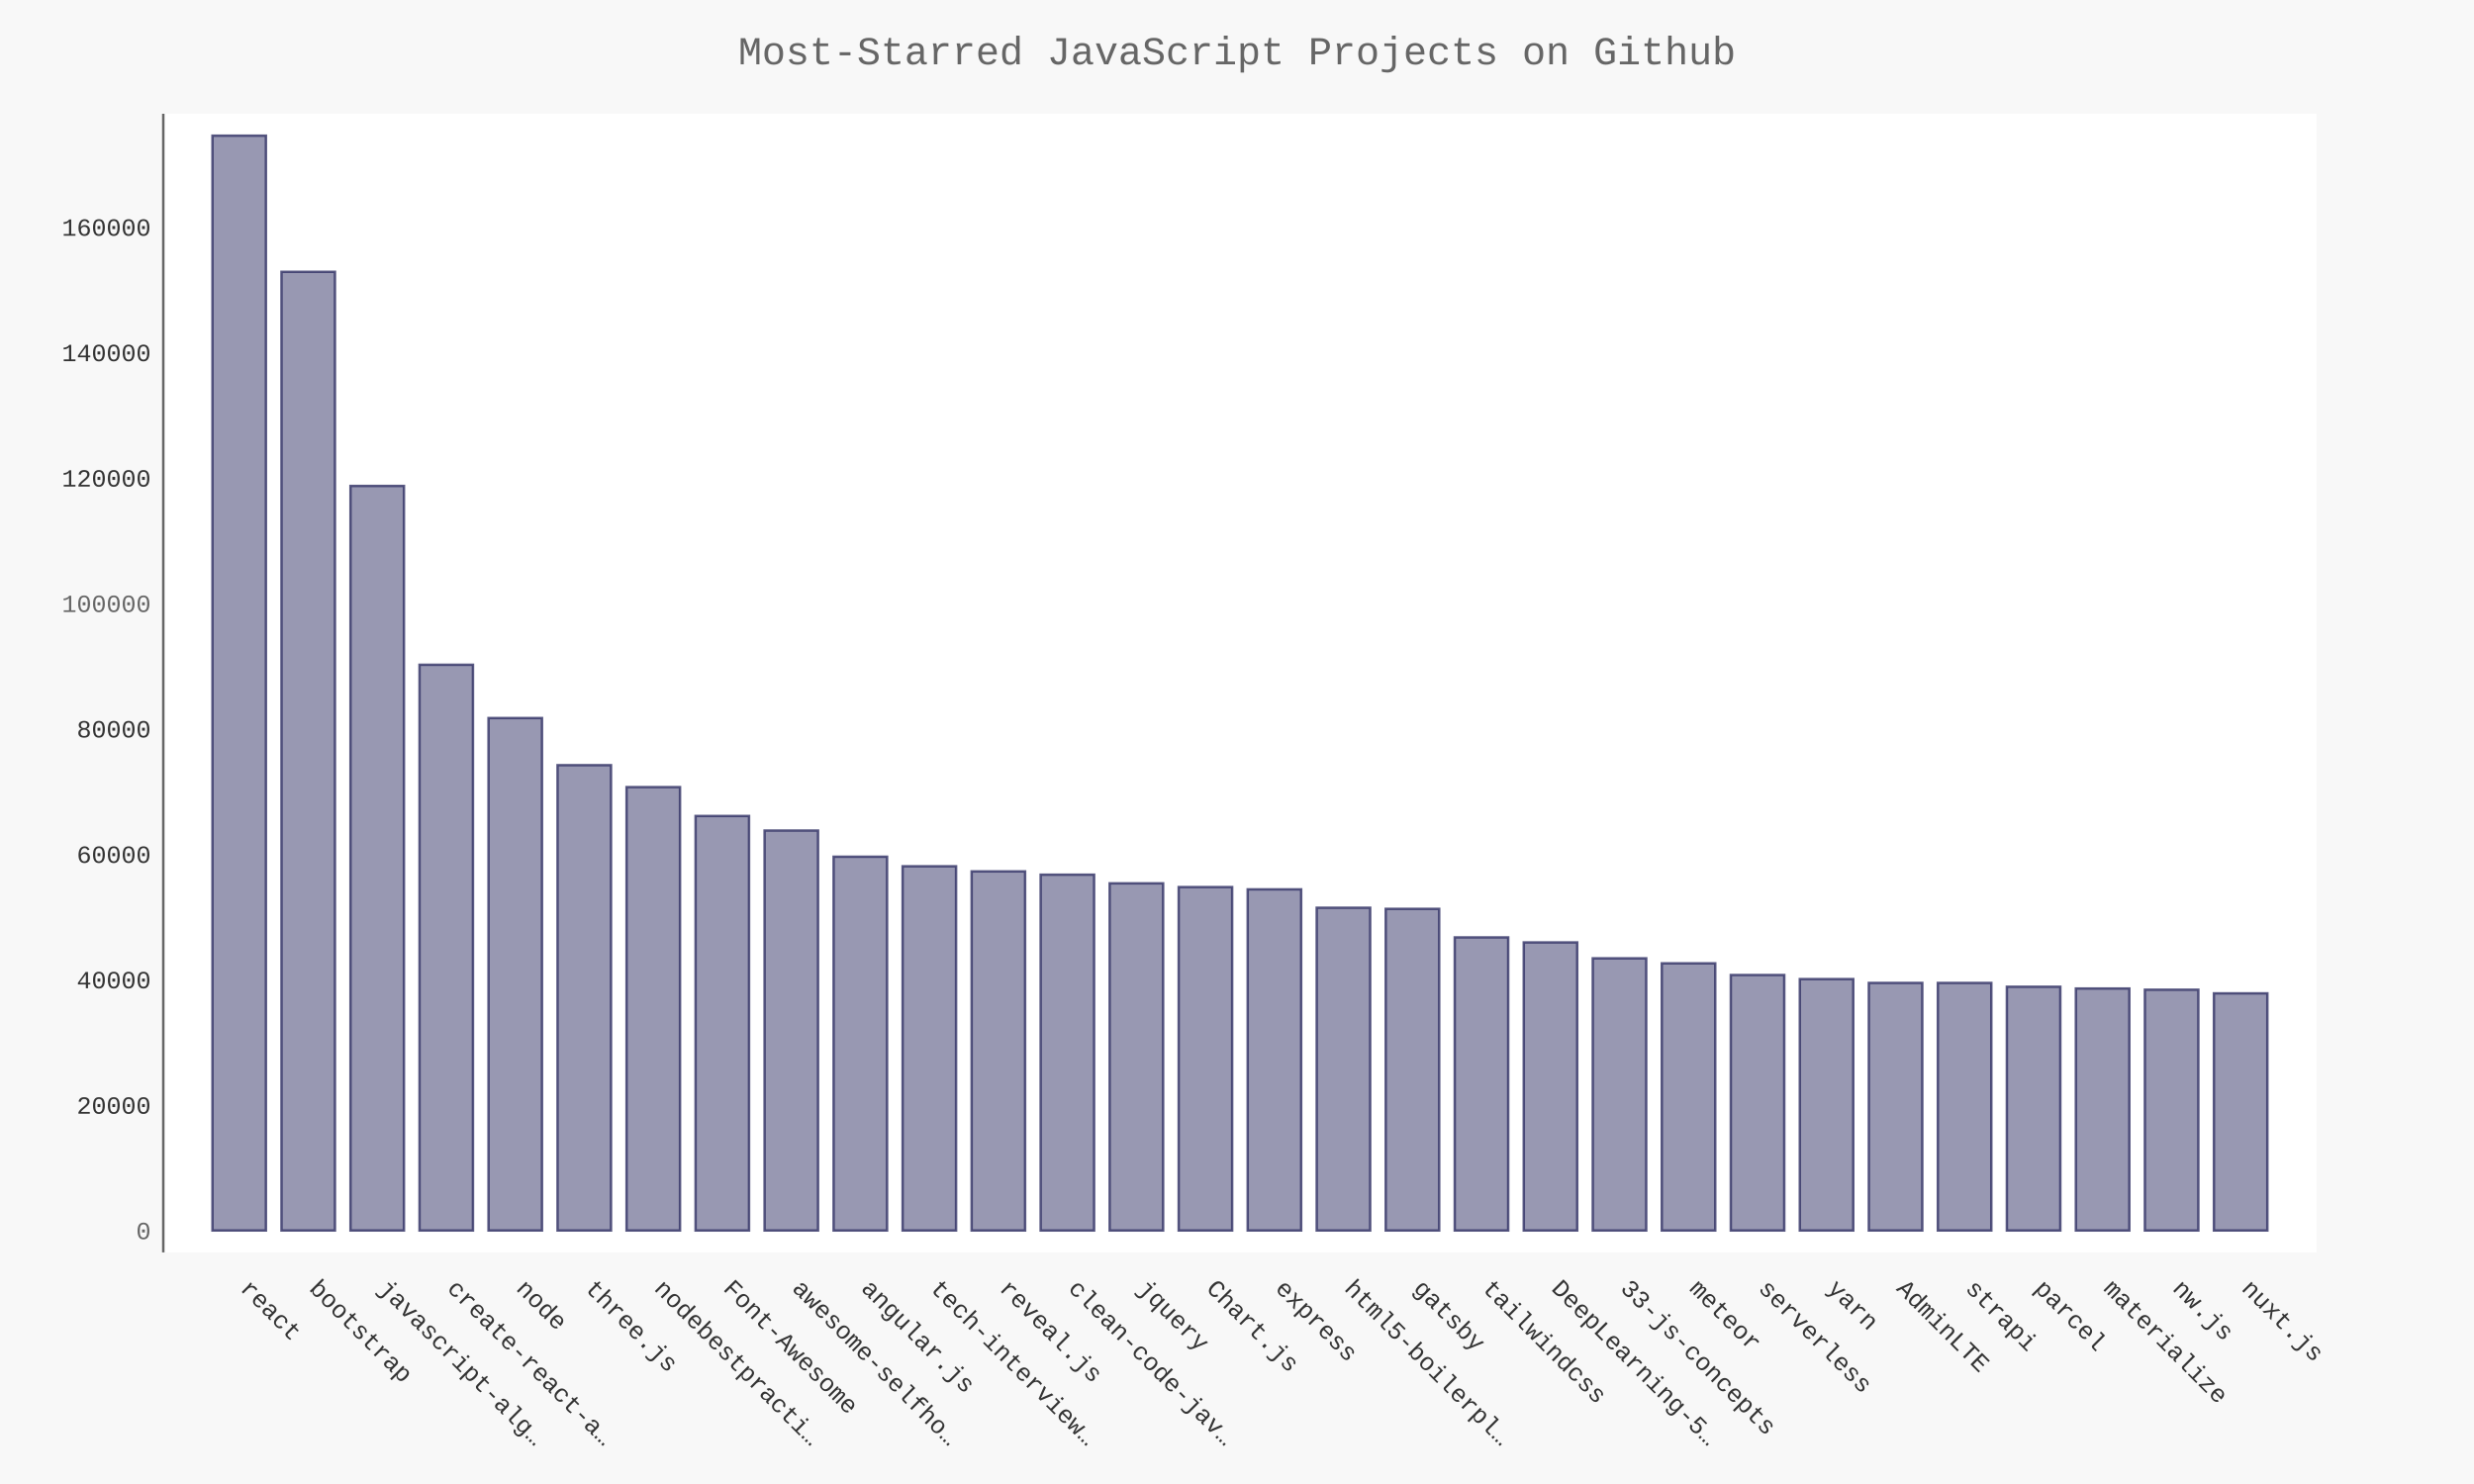
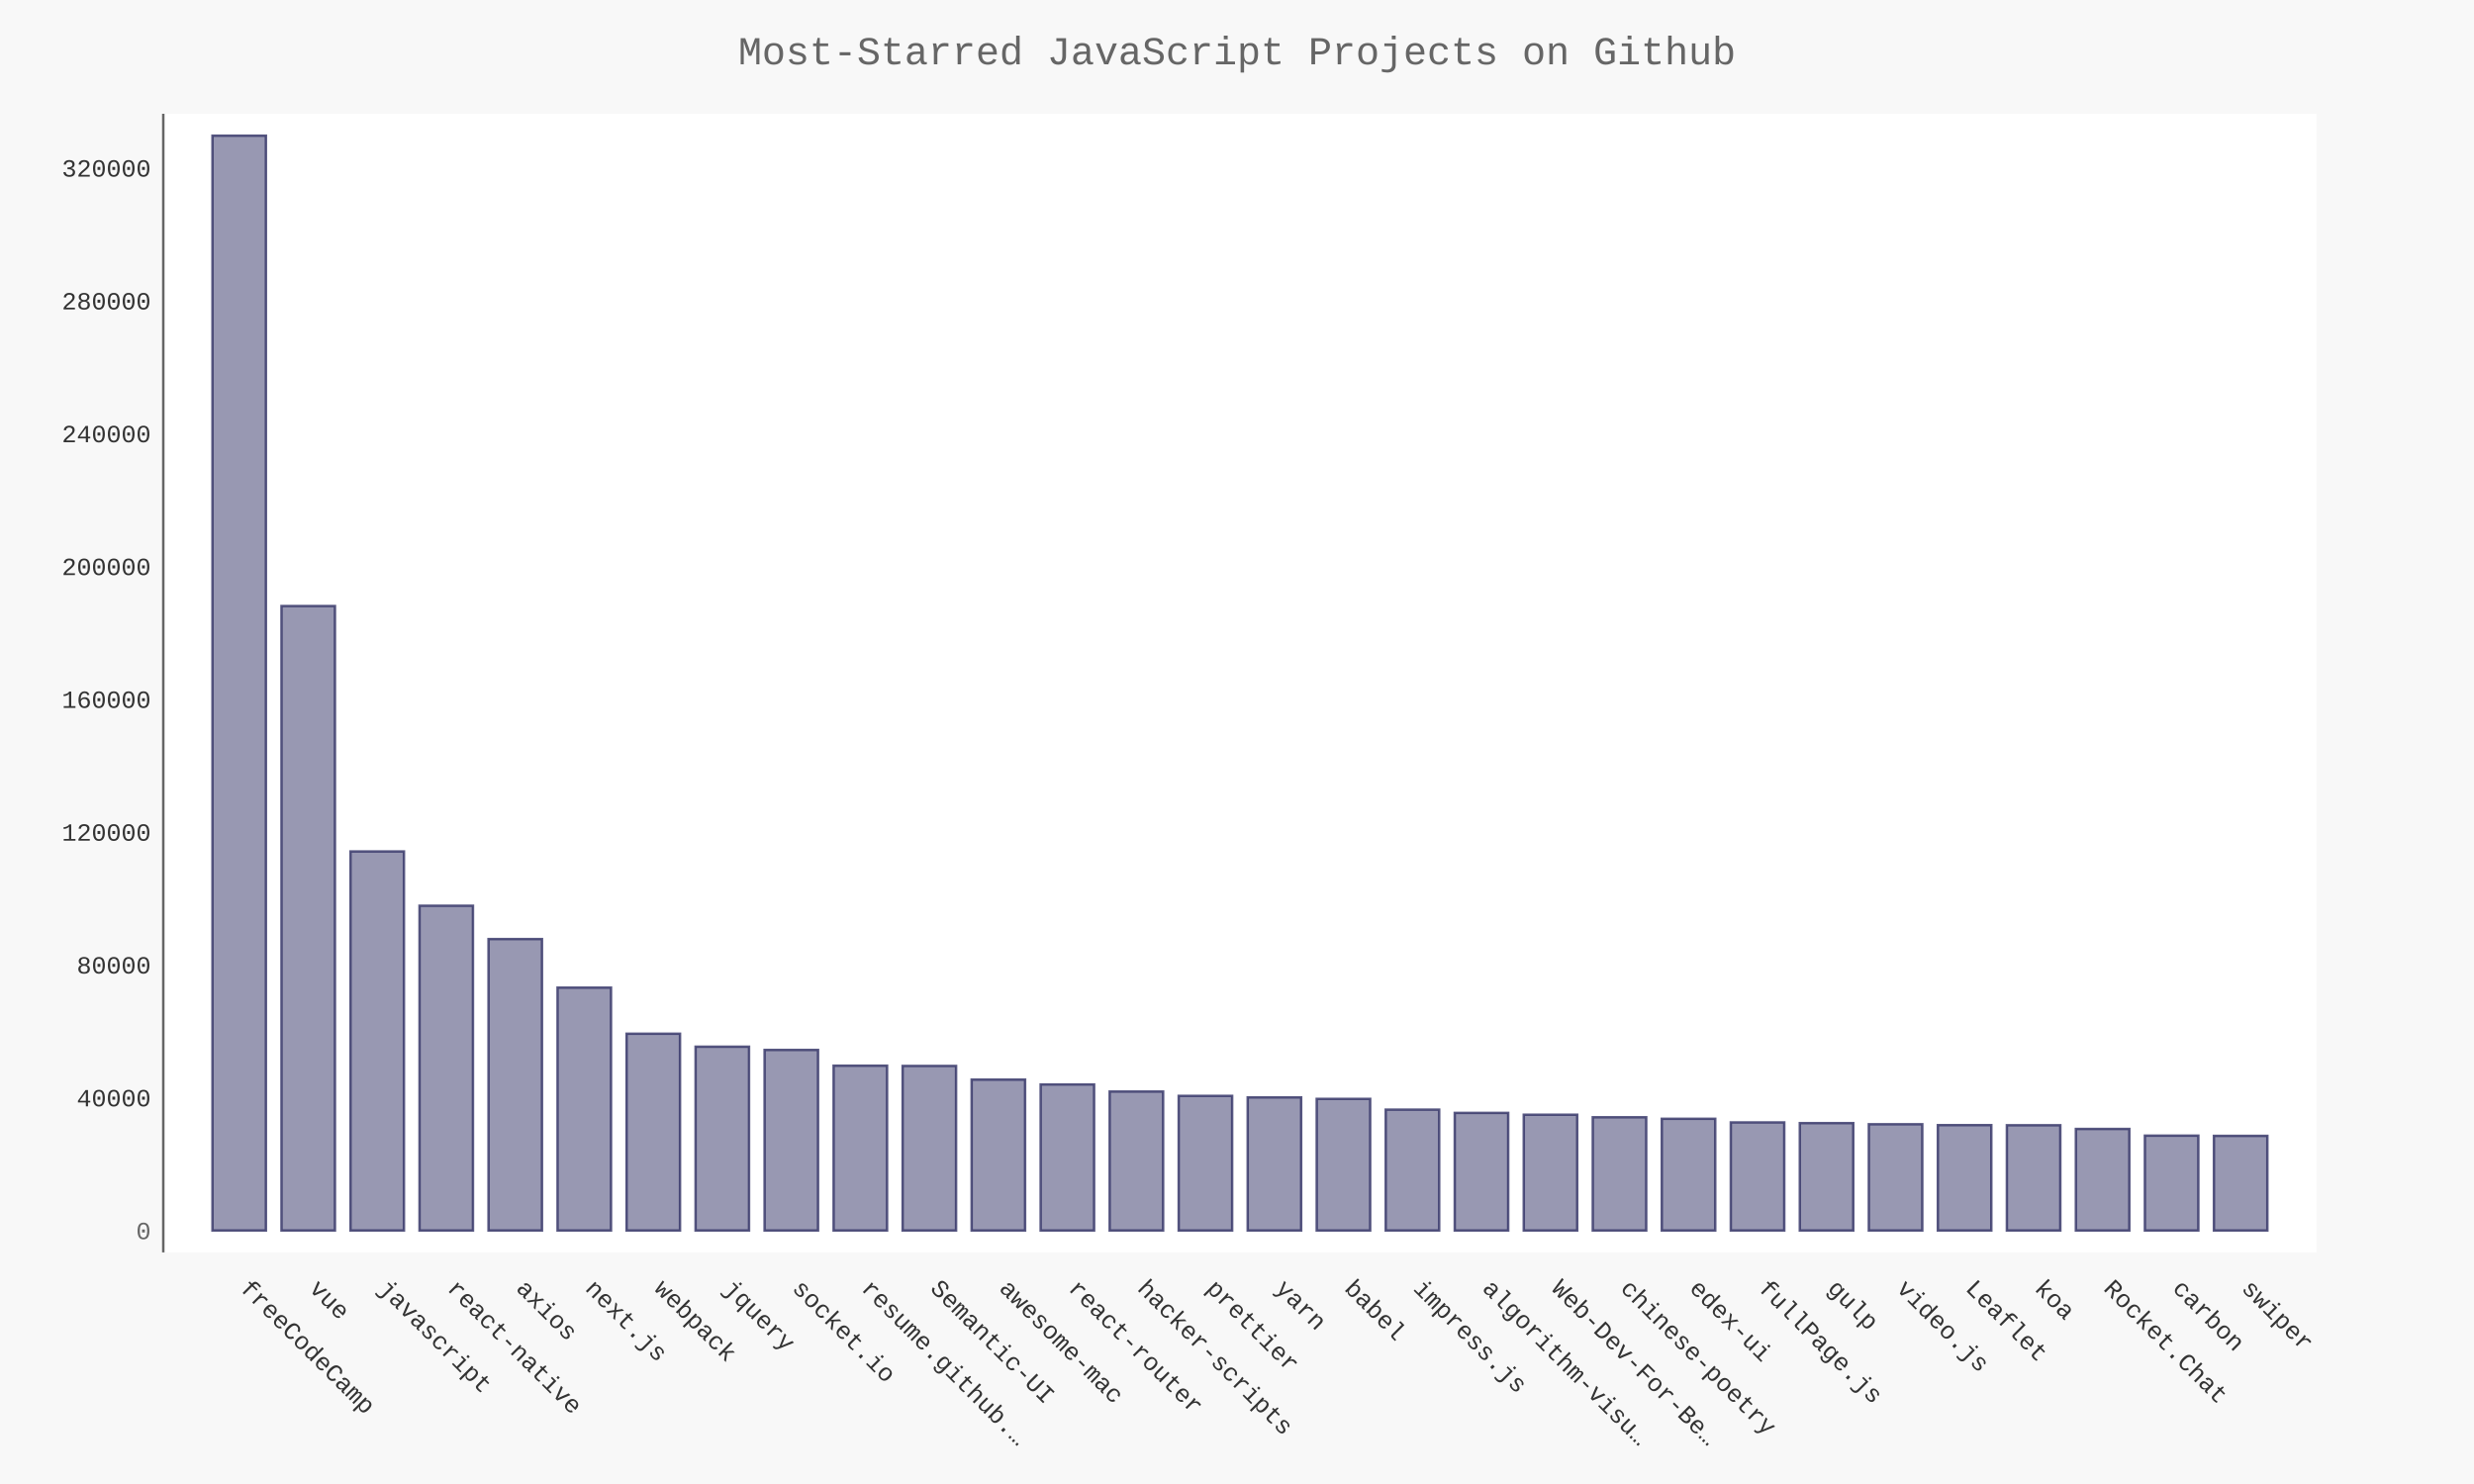
- <svg xmlns="http://www.w3.org/2000/svg" id="chart-b8fe3ec3-321f-4ee0-ae15-1e5a40cb5319" class="pygal-chart" viewBox="0 0 1000 600">
+ <svg xmlns="http://www.w3.org/2000/svg" id="chart-9ccc96cb-6df0-4916-88bc-fef69968cdf6" class="pygal-chart" viewBox="0 0 1000 600">
  <defs>
-     <style type="text/css">#chart-b8fe3ec3-321f-4ee0-ae15-1e5a40cb5319{-webkit-user-select:none;-webkit-font-smoothing:antialiased;font-family:Consolas,"Liberation Mono",Menlo,Courier,monospace}#chart-b8fe3ec3-321f-4ee0-ae15-1e5a40cb5319 .title{font-family:Consolas,"Liberation Mono",Menlo,Courier,monospace;font-size:16px}#chart-b8fe3ec3-321f-4ee0-ae15-1e5a40cb5319 .legends .legend text{font-family:Consolas,"Liberation Mono",Menlo,Courier,monospace;font-size:14px}#chart-b8fe3ec3-321f-4ee0-ae15-1e5a40cb5319 .axis text{font-family:Consolas,"Liberation Mono",Menlo,Courier,monospace;font-size:10px}#chart-b8fe3ec3-321f-4ee0-ae15-1e5a40cb5319 .axis text.major{font-family:Consolas,"Liberation Mono",Menlo,Courier,monospace;font-size:10px}#chart-b8fe3ec3-321f-4ee0-ae15-1e5a40cb5319 .text-overlay text.value{font-family:Consolas,"Liberation Mono",Menlo,Courier,monospace;font-size:16px}#chart-b8fe3ec3-321f-4ee0-ae15-1e5a40cb5319 .text-overlay text.label{font-family:Consolas,"Liberation Mono",Menlo,Courier,monospace;font-size:10px}#chart-b8fe3ec3-321f-4ee0-ae15-1e5a40cb5319 .tooltip{font-family:Consolas,"Liberation Mono",Menlo,Courier,monospace;font-size:14px}#chart-b8fe3ec3-321f-4ee0-ae15-1e5a40cb5319 text.no_data{font-family:Consolas,"Liberation Mono",Menlo,Courier,monospace;font-size:64px}
- #chart-b8fe3ec3-321f-4ee0-ae15-1e5a40cb5319{background-color:#f8f8f8}#chart-b8fe3ec3-321f-4ee0-ae15-1e5a40cb5319 path,#chart-b8fe3ec3-321f-4ee0-ae15-1e5a40cb5319 line,#chart-b8fe3ec3-321f-4ee0-ae15-1e5a40cb5319 rect,#chart-b8fe3ec3-321f-4ee0-ae15-1e5a40cb5319 circle{-webkit-transition:250ms ease-in;-moz-transition:250ms ease-in;transition:250ms ease-in}#chart-b8fe3ec3-321f-4ee0-ae15-1e5a40cb5319 .graph &gt; .background{fill:#f8f8f8}#chart-b8fe3ec3-321f-4ee0-ae15-1e5a40cb5319 .plot &gt; .background{fill:#ffffff}#chart-b8fe3ec3-321f-4ee0-ae15-1e5a40cb5319 .graph{fill:#333}#chart-b8fe3ec3-321f-4ee0-ae15-1e5a40cb5319 text.no_data{fill:#666}#chart-b8fe3ec3-321f-4ee0-ae15-1e5a40cb5319 .title{fill:#666}#chart-b8fe3ec3-321f-4ee0-ae15-1e5a40cb5319 .legends .legend text{fill:#333}#chart-b8fe3ec3-321f-4ee0-ae15-1e5a40cb5319 .legends .legend:hover text{fill:#666}#chart-b8fe3ec3-321f-4ee0-ae15-1e5a40cb5319 .axis .line{stroke:#666}#chart-b8fe3ec3-321f-4ee0-ae15-1e5a40cb5319 .axis .guide.line{stroke:rgba(0,0,0,0.5)}#chart-b8fe3ec3-321f-4ee0-ae15-1e5a40cb5319 .axis .major.line{stroke:#333}#chart-b8fe3ec3-321f-4ee0-ae15-1e5a40cb5319 .axis text.major{fill:#666}#chart-b8fe3ec3-321f-4ee0-ae15-1e5a40cb5319 .axis.y .guides:hover .guide.line,#chart-b8fe3ec3-321f-4ee0-ae15-1e5a40cb5319 .line-graph .axis.x .guides:hover .guide.line,#chart-b8fe3ec3-321f-4ee0-ae15-1e5a40cb5319 .stackedline-graph .axis.x .guides:hover .guide.line,#chart-b8fe3ec3-321f-4ee0-ae15-1e5a40cb5319 .xy-graph .axis.x .guides:hover .guide.line{stroke:#666}#chart-b8fe3ec3-321f-4ee0-ae15-1e5a40cb5319 .axis .guides:hover text{fill:#666}#chart-b8fe3ec3-321f-4ee0-ae15-1e5a40cb5319 .reactive{fill-opacity:.5;stroke-opacity:.8}#chart-b8fe3ec3-321f-4ee0-ae15-1e5a40cb5319 .ci{stroke:#333}#chart-b8fe3ec3-321f-4ee0-ae15-1e5a40cb5319 .reactive.active,#chart-b8fe3ec3-321f-4ee0-ae15-1e5a40cb5319 .active .reactive{fill-opacity:.9;stroke-opacity:.9;stroke-width:4}#chart-b8fe3ec3-321f-4ee0-ae15-1e5a40cb5319 .ci .reactive.active{stroke-width:1.5}#chart-b8fe3ec3-321f-4ee0-ae15-1e5a40cb5319 .series text{fill:#666}#chart-b8fe3ec3-321f-4ee0-ae15-1e5a40cb5319 .tooltip rect{fill:#ffffff;stroke:#666;-webkit-transition:opacity 250ms ease-in;-moz-transition:opacity 250ms ease-in;transition:opacity 250ms ease-in}#chart-b8fe3ec3-321f-4ee0-ae15-1e5a40cb5319 .tooltip .label{fill:#333}#chart-b8fe3ec3-321f-4ee0-ae15-1e5a40cb5319 .tooltip .label{fill:#333}#chart-b8fe3ec3-321f-4ee0-ae15-1e5a40cb5319 .tooltip .legend{font-size:.8em;fill:rgba(0,0,0,0.5)}#chart-b8fe3ec3-321f-4ee0-ae15-1e5a40cb5319 .tooltip .x_label{font-size:.6em;fill:#666}#chart-b8fe3ec3-321f-4ee0-ae15-1e5a40cb5319 .tooltip .xlink{font-size:.5em;text-decoration:underline}#chart-b8fe3ec3-321f-4ee0-ae15-1e5a40cb5319 .tooltip .value{font-size:1.5em}#chart-b8fe3ec3-321f-4ee0-ae15-1e5a40cb5319 .bound{font-size:.5em}#chart-b8fe3ec3-321f-4ee0-ae15-1e5a40cb5319 .max-value{font-size:.75em;fill:rgba(0,0,0,0.5)}#chart-b8fe3ec3-321f-4ee0-ae15-1e5a40cb5319 .map-element{fill:#ffffff;stroke:rgba(0,0,0,0.5) !important}#chart-b8fe3ec3-321f-4ee0-ae15-1e5a40cb5319 .map-element .reactive{fill-opacity:inherit;stroke-opacity:inherit}#chart-b8fe3ec3-321f-4ee0-ae15-1e5a40cb5319 .color-0,#chart-b8fe3ec3-321f-4ee0-ae15-1e5a40cb5319 .color-0 a:visited{stroke:#333366;fill:#333366}#chart-b8fe3ec3-321f-4ee0-ae15-1e5a40cb5319 .text-overlay .color-0 text{fill:black}
- #chart-b8fe3ec3-321f-4ee0-ae15-1e5a40cb5319 text.no_data{text-anchor:middle}#chart-b8fe3ec3-321f-4ee0-ae15-1e5a40cb5319 .guide.line{fill:none}#chart-b8fe3ec3-321f-4ee0-ae15-1e5a40cb5319 .centered{text-anchor:middle}#chart-b8fe3ec3-321f-4ee0-ae15-1e5a40cb5319 .title{text-anchor:middle}#chart-b8fe3ec3-321f-4ee0-ae15-1e5a40cb5319 .legends .legend text{fill-opacity:1}#chart-b8fe3ec3-321f-4ee0-ae15-1e5a40cb5319 .axis.x text{text-anchor:middle}#chart-b8fe3ec3-321f-4ee0-ae15-1e5a40cb5319 .axis.x:not(.web) text[transform]{text-anchor:start}#chart-b8fe3ec3-321f-4ee0-ae15-1e5a40cb5319 .axis.x:not(.web) text[transform].backwards{text-anchor:end}#chart-b8fe3ec3-321f-4ee0-ae15-1e5a40cb5319 .axis.y text{text-anchor:end}#chart-b8fe3ec3-321f-4ee0-ae15-1e5a40cb5319 .axis.y text[transform].backwards{text-anchor:start}#chart-b8fe3ec3-321f-4ee0-ae15-1e5a40cb5319 .axis.y2 text{text-anchor:start}#chart-b8fe3ec3-321f-4ee0-ae15-1e5a40cb5319 .axis.y2 text[transform].backwards{text-anchor:end}#chart-b8fe3ec3-321f-4ee0-ae15-1e5a40cb5319 .axis .guide.line{stroke-dasharray:4,4}#chart-b8fe3ec3-321f-4ee0-ae15-1e5a40cb5319 .axis .major.guide.line{stroke-dasharray:6,6}#chart-b8fe3ec3-321f-4ee0-ae15-1e5a40cb5319 .horizontal .axis.y .guide.line,#chart-b8fe3ec3-321f-4ee0-ae15-1e5a40cb5319 .horizontal .axis.y2 .guide.line,#chart-b8fe3ec3-321f-4ee0-ae15-1e5a40cb5319 .vertical .axis.x .guide.line{opacity:0}#chart-b8fe3ec3-321f-4ee0-ae15-1e5a40cb5319 .horizontal .axis.always_show .guide.line,#chart-b8fe3ec3-321f-4ee0-ae15-1e5a40cb5319 .vertical .axis.always_show .guide.line{opacity:1 !important}#chart-b8fe3ec3-321f-4ee0-ae15-1e5a40cb5319 .axis.y .guides:hover .guide.line,#chart-b8fe3ec3-321f-4ee0-ae15-1e5a40cb5319 .axis.y2 .guides:hover .guide.line,#chart-b8fe3ec3-321f-4ee0-ae15-1e5a40cb5319 .axis.x .guides:hover .guide.line{opacity:1}#chart-b8fe3ec3-321f-4ee0-ae15-1e5a40cb5319 .axis .guides:hover text{opacity:1}#chart-b8fe3ec3-321f-4ee0-ae15-1e5a40cb5319 .nofill{fill:none}#chart-b8fe3ec3-321f-4ee0-ae15-1e5a40cb5319 .subtle-fill{fill-opacity:.2}#chart-b8fe3ec3-321f-4ee0-ae15-1e5a40cb5319 .dot{stroke-width:1px;fill-opacity:1}#chart-b8fe3ec3-321f-4ee0-ae15-1e5a40cb5319 .dot.active{stroke-width:5px}#chart-b8fe3ec3-321f-4ee0-ae15-1e5a40cb5319 .dot.negative{fill:transparent}#chart-b8fe3ec3-321f-4ee0-ae15-1e5a40cb5319 text,#chart-b8fe3ec3-321f-4ee0-ae15-1e5a40cb5319 tspan{stroke:none !important}#chart-b8fe3ec3-321f-4ee0-ae15-1e5a40cb5319 .series text.active{opacity:1}#chart-b8fe3ec3-321f-4ee0-ae15-1e5a40cb5319 .tooltip rect{fill-opacity:.95;stroke-width:.5}#chart-b8fe3ec3-321f-4ee0-ae15-1e5a40cb5319 .tooltip text{fill-opacity:1}#chart-b8fe3ec3-321f-4ee0-ae15-1e5a40cb5319 .showable{visibility:hidden}#chart-b8fe3ec3-321f-4ee0-ae15-1e5a40cb5319 .showable.shown{visibility:visible}#chart-b8fe3ec3-321f-4ee0-ae15-1e5a40cb5319 .gauge-background{fill:rgba(229,229,229,1);stroke:none}#chart-b8fe3ec3-321f-4ee0-ae15-1e5a40cb5319 .bg-lines{stroke:#f8f8f8;stroke-width:2px}</style>
+     <style type="text/css">#chart-9ccc96cb-6df0-4916-88bc-fef69968cdf6{-webkit-user-select:none;-webkit-font-smoothing:antialiased;font-family:Consolas,"Liberation Mono",Menlo,Courier,monospace}#chart-9ccc96cb-6df0-4916-88bc-fef69968cdf6 .title{font-family:Consolas,"Liberation Mono",Menlo,Courier,monospace;font-size:16px}#chart-9ccc96cb-6df0-4916-88bc-fef69968cdf6 .legends .legend text{font-family:Consolas,"Liberation Mono",Menlo,Courier,monospace;font-size:14px}#chart-9ccc96cb-6df0-4916-88bc-fef69968cdf6 .axis text{font-family:Consolas,"Liberation Mono",Menlo,Courier,monospace;font-size:10px}#chart-9ccc96cb-6df0-4916-88bc-fef69968cdf6 .axis text.major{font-family:Consolas,"Liberation Mono",Menlo,Courier,monospace;font-size:10px}#chart-9ccc96cb-6df0-4916-88bc-fef69968cdf6 .text-overlay text.value{font-family:Consolas,"Liberation Mono",Menlo,Courier,monospace;font-size:16px}#chart-9ccc96cb-6df0-4916-88bc-fef69968cdf6 .text-overlay text.label{font-family:Consolas,"Liberation Mono",Menlo,Courier,monospace;font-size:10px}#chart-9ccc96cb-6df0-4916-88bc-fef69968cdf6 .tooltip{font-family:Consolas,"Liberation Mono",Menlo,Courier,monospace;font-size:14px}#chart-9ccc96cb-6df0-4916-88bc-fef69968cdf6 text.no_data{font-family:Consolas,"Liberation Mono",Menlo,Courier,monospace;font-size:64px}
+ #chart-9ccc96cb-6df0-4916-88bc-fef69968cdf6{background-color:#f8f8f8}#chart-9ccc96cb-6df0-4916-88bc-fef69968cdf6 path,#chart-9ccc96cb-6df0-4916-88bc-fef69968cdf6 line,#chart-9ccc96cb-6df0-4916-88bc-fef69968cdf6 rect,#chart-9ccc96cb-6df0-4916-88bc-fef69968cdf6 circle{-webkit-transition:250ms ease-in;-moz-transition:250ms ease-in;transition:250ms ease-in}#chart-9ccc96cb-6df0-4916-88bc-fef69968cdf6 .graph &gt; .background{fill:#f8f8f8}#chart-9ccc96cb-6df0-4916-88bc-fef69968cdf6 .plot &gt; .background{fill:#ffffff}#chart-9ccc96cb-6df0-4916-88bc-fef69968cdf6 .graph{fill:#333}#chart-9ccc96cb-6df0-4916-88bc-fef69968cdf6 text.no_data{fill:#666}#chart-9ccc96cb-6df0-4916-88bc-fef69968cdf6 .title{fill:#666}#chart-9ccc96cb-6df0-4916-88bc-fef69968cdf6 .legends .legend text{fill:#333}#chart-9ccc96cb-6df0-4916-88bc-fef69968cdf6 .legends .legend:hover text{fill:#666}#chart-9ccc96cb-6df0-4916-88bc-fef69968cdf6 .axis .line{stroke:#666}#chart-9ccc96cb-6df0-4916-88bc-fef69968cdf6 .axis .guide.line{stroke:rgba(0,0,0,0.5)}#chart-9ccc96cb-6df0-4916-88bc-fef69968cdf6 .axis .major.line{stroke:#333}#chart-9ccc96cb-6df0-4916-88bc-fef69968cdf6 .axis text.major{fill:#666}#chart-9ccc96cb-6df0-4916-88bc-fef69968cdf6 .axis.y .guides:hover .guide.line,#chart-9ccc96cb-6df0-4916-88bc-fef69968cdf6 .line-graph .axis.x .guides:hover .guide.line,#chart-9ccc96cb-6df0-4916-88bc-fef69968cdf6 .stackedline-graph .axis.x .guides:hover .guide.line,#chart-9ccc96cb-6df0-4916-88bc-fef69968cdf6 .xy-graph .axis.x .guides:hover .guide.line{stroke:#666}#chart-9ccc96cb-6df0-4916-88bc-fef69968cdf6 .axis .guides:hover text{fill:#666}#chart-9ccc96cb-6df0-4916-88bc-fef69968cdf6 .reactive{fill-opacity:.5;stroke-opacity:.8}#chart-9ccc96cb-6df0-4916-88bc-fef69968cdf6 .ci{stroke:#333}#chart-9ccc96cb-6df0-4916-88bc-fef69968cdf6 .reactive.active,#chart-9ccc96cb-6df0-4916-88bc-fef69968cdf6 .active .reactive{fill-opacity:.9;stroke-opacity:.9;stroke-width:4}#chart-9ccc96cb-6df0-4916-88bc-fef69968cdf6 .ci .reactive.active{stroke-width:1.5}#chart-9ccc96cb-6df0-4916-88bc-fef69968cdf6 .series text{fill:#666}#chart-9ccc96cb-6df0-4916-88bc-fef69968cdf6 .tooltip rect{fill:#ffffff;stroke:#666;-webkit-transition:opacity 250ms ease-in;-moz-transition:opacity 250ms ease-in;transition:opacity 250ms ease-in}#chart-9ccc96cb-6df0-4916-88bc-fef69968cdf6 .tooltip .label{fill:#333}#chart-9ccc96cb-6df0-4916-88bc-fef69968cdf6 .tooltip .label{fill:#333}#chart-9ccc96cb-6df0-4916-88bc-fef69968cdf6 .tooltip .legend{font-size:.8em;fill:rgba(0,0,0,0.5)}#chart-9ccc96cb-6df0-4916-88bc-fef69968cdf6 .tooltip .x_label{font-size:.6em;fill:#666}#chart-9ccc96cb-6df0-4916-88bc-fef69968cdf6 .tooltip .xlink{font-size:.5em;text-decoration:underline}#chart-9ccc96cb-6df0-4916-88bc-fef69968cdf6 .tooltip .value{font-size:1.5em}#chart-9ccc96cb-6df0-4916-88bc-fef69968cdf6 .bound{font-size:.5em}#chart-9ccc96cb-6df0-4916-88bc-fef69968cdf6 .max-value{font-size:.75em;fill:rgba(0,0,0,0.5)}#chart-9ccc96cb-6df0-4916-88bc-fef69968cdf6 .map-element{fill:#ffffff;stroke:rgba(0,0,0,0.5) !important}#chart-9ccc96cb-6df0-4916-88bc-fef69968cdf6 .map-element .reactive{fill-opacity:inherit;stroke-opacity:inherit}#chart-9ccc96cb-6df0-4916-88bc-fef69968cdf6 .color-0,#chart-9ccc96cb-6df0-4916-88bc-fef69968cdf6 .color-0 a:visited{stroke:#333366;fill:#333366}#chart-9ccc96cb-6df0-4916-88bc-fef69968cdf6 .text-overlay .color-0 text{fill:black}
+ #chart-9ccc96cb-6df0-4916-88bc-fef69968cdf6 text.no_data{text-anchor:middle}#chart-9ccc96cb-6df0-4916-88bc-fef69968cdf6 .guide.line{fill:none}#chart-9ccc96cb-6df0-4916-88bc-fef69968cdf6 .centered{text-anchor:middle}#chart-9ccc96cb-6df0-4916-88bc-fef69968cdf6 .title{text-anchor:middle}#chart-9ccc96cb-6df0-4916-88bc-fef69968cdf6 .legends .legend text{fill-opacity:1}#chart-9ccc96cb-6df0-4916-88bc-fef69968cdf6 .axis.x text{text-anchor:middle}#chart-9ccc96cb-6df0-4916-88bc-fef69968cdf6 .axis.x:not(.web) text[transform]{text-anchor:start}#chart-9ccc96cb-6df0-4916-88bc-fef69968cdf6 .axis.x:not(.web) text[transform].backwards{text-anchor:end}#chart-9ccc96cb-6df0-4916-88bc-fef69968cdf6 .axis.y text{text-anchor:end}#chart-9ccc96cb-6df0-4916-88bc-fef69968cdf6 .axis.y text[transform].backwards{text-anchor:start}#chart-9ccc96cb-6df0-4916-88bc-fef69968cdf6 .axis.y2 text{text-anchor:start}#chart-9ccc96cb-6df0-4916-88bc-fef69968cdf6 .axis.y2 text[transform].backwards{text-anchor:end}#chart-9ccc96cb-6df0-4916-88bc-fef69968cdf6 .axis .guide.line{stroke-dasharray:4,4}#chart-9ccc96cb-6df0-4916-88bc-fef69968cdf6 .axis .major.guide.line{stroke-dasharray:6,6}#chart-9ccc96cb-6df0-4916-88bc-fef69968cdf6 .horizontal .axis.y .guide.line,#chart-9ccc96cb-6df0-4916-88bc-fef69968cdf6 .horizontal .axis.y2 .guide.line,#chart-9ccc96cb-6df0-4916-88bc-fef69968cdf6 .vertical .axis.x .guide.line{opacity:0}#chart-9ccc96cb-6df0-4916-88bc-fef69968cdf6 .horizontal .axis.always_show .guide.line,#chart-9ccc96cb-6df0-4916-88bc-fef69968cdf6 .vertical .axis.always_show .guide.line{opacity:1 !important}#chart-9ccc96cb-6df0-4916-88bc-fef69968cdf6 .axis.y .guides:hover .guide.line,#chart-9ccc96cb-6df0-4916-88bc-fef69968cdf6 .axis.y2 .guides:hover .guide.line,#chart-9ccc96cb-6df0-4916-88bc-fef69968cdf6 .axis.x .guides:hover .guide.line{opacity:1}#chart-9ccc96cb-6df0-4916-88bc-fef69968cdf6 .axis .guides:hover text{opacity:1}#chart-9ccc96cb-6df0-4916-88bc-fef69968cdf6 .nofill{fill:none}#chart-9ccc96cb-6df0-4916-88bc-fef69968cdf6 .subtle-fill{fill-opacity:.2}#chart-9ccc96cb-6df0-4916-88bc-fef69968cdf6 .dot{stroke-width:1px;fill-opacity:1}#chart-9ccc96cb-6df0-4916-88bc-fef69968cdf6 .dot.active{stroke-width:5px}#chart-9ccc96cb-6df0-4916-88bc-fef69968cdf6 .dot.negative{fill:transparent}#chart-9ccc96cb-6df0-4916-88bc-fef69968cdf6 text,#chart-9ccc96cb-6df0-4916-88bc-fef69968cdf6 tspan{stroke:none !important}#chart-9ccc96cb-6df0-4916-88bc-fef69968cdf6 .series text.active{opacity:1}#chart-9ccc96cb-6df0-4916-88bc-fef69968cdf6 .tooltip rect{fill-opacity:.95;stroke-width:.5}#chart-9ccc96cb-6df0-4916-88bc-fef69968cdf6 .tooltip text{fill-opacity:1}#chart-9ccc96cb-6df0-4916-88bc-fef69968cdf6 .showable{visibility:hidden}#chart-9ccc96cb-6df0-4916-88bc-fef69968cdf6 .showable.shown{visibility:visible}#chart-9ccc96cb-6df0-4916-88bc-fef69968cdf6 .gauge-background{fill:rgba(229,229,229,1);stroke:none}#chart-9ccc96cb-6df0-4916-88bc-fef69968cdf6 .bg-lines{stroke:#f8f8f8;stroke-width:2px}</style>
  </defs>
  <g class="graph bar-graph vertical">
    <rect class="background" height="600" width="1000" x="0" y="0" />
    <g class="plot" transform="translate(66, 46)">
      <rect class="background" height="460.36" width="870.36" x="0" y="0" />
      <g class="axis y">
        <g class="guides">
          <text class="major" x="-5" y="455.007">0</text>
        </g>
        <g class="guides">
-           <text class="" x="-5" y="404.295">20000</text>
-         </g>
-         <g class="guides">
-           <text class="" x="-5" y="353.582">40000</text>
-         </g>
-         <g class="guides">
-           <text class="" x="-5" y="302.87">60000</text>
-         </g>
-         <g class="guides">
-           <text class="" x="-5" y="252.157">80000</text>
-         </g>
-         <g class="guides">
-           <text class="major" x="-5" y="201.445">100000</text>
-         </g>
-         <g class="guides">
-           <text class="" x="-5" y="150.732">120000</text>
-         </g>
-         <g class="guides">
-           <text class="" x="-5" y="100.02">140000</text>
-         </g>
-         <g class="guides">
-           <text class="" x="-5" y="49.307">160000</text>
+           <text class="" x="-5" y="401.307">40000</text>
+         </g>
+         <g class="guides">
+           <text class="" x="-5" y="347.607">80000</text>
+         </g>
+         <g class="guides">
+           <text class="" x="-5" y="293.906">120000</text>
+         </g>
+         <g class="guides">
+           <text class="" x="-5" y="240.206">160000</text>
+         </g>
+         <g class="guides">
+           <text class="" x="-5" y="186.506">200000</text>
+         </g>
+         <g class="guides">
+           <text class="" x="-5" y="132.806">240000</text>
+         </g>
+         <g class="guides">
+           <text class="" x="-5" y="79.105">280000</text>
+         </g>
+         <g class="guides">
+           <text class="" x="-5" y="25.405">320000</text>
        </g>
      </g>
      <g class="axis x">
        <path class="line" d="M0 0 v460.36" />
        <g class="guides">
          <path class="guide line" d="M30.686 0 v460.36" />
-           <text class="" x="30.686" y="475.36" transform="rotate(45 30.68578 475.3604)">react</text>
+           <text class="" x="30.686" y="475.36" transform="rotate(45 30.68578 475.3604)">freeCodeCamp</text>
        </g>
        <g class="guides">
          <path class="guide line" d="M58.582 0 v460.36" />
-           <text class="" x="58.582" y="475.36" transform="rotate(45 58.58195 475.3604)">bootstrap</text>
+           <text class="" x="58.582" y="475.36" transform="rotate(45 58.58195 475.3604)">vue</text>
        </g>
        <g class="guides">
          <path class="guide line" d="M86.478 0 v460.36" />
-           <text class="" x="86.478" y="475.36" transform="rotate(45 86.47812 475.3604)">javascript-alg…</text>
+           <text class="" x="86.478" y="475.36" transform="rotate(45 86.47812 475.3604)">javascript</text>
        </g>
        <g class="guides">
          <path class="guide line" d="M114.374 0 v460.36" />
-           <text class="" x="114.374" y="475.36" transform="rotate(45 114.3743 475.3604)">create-react-a…</text>
+           <text class="" x="114.374" y="475.36" transform="rotate(45 114.3743 475.3604)">react-native</text>
        </g>
        <g class="guides">
          <path class="guide line" d="M142.27 0 v460.36" />
-           <text class="" x="142.27" y="475.36" transform="rotate(45 142.2704 475.3604)">node</text>
+           <text class="" x="142.27" y="475.36" transform="rotate(45 142.2704 475.3604)">axios</text>
        </g>
        <g class="guides">
          <path class="guide line" d="M170.167 0 v460.36" />
-           <text class="" x="170.167" y="475.36" transform="rotate(45 170.1666 475.3604)">three.js</text>
+           <text class="" x="170.167" y="475.36" transform="rotate(45 170.1666 475.3604)">next.js</text>
        </g>
        <g class="guides">
          <path class="guide line" d="M198.063 0 v460.36" />
-           <text class="" x="198.063" y="475.36" transform="rotate(45 198.0628 475.3604)">nodebestpracti…</text>
+           <text class="" x="198.063" y="475.36" transform="rotate(45 198.0628 475.3604)">webpack</text>
        </g>
        <g class="guides">
          <path class="guide line" d="M225.959 0 v460.36" />
-           <text class="" x="225.959" y="475.36" transform="rotate(45 225.9589 475.3604)">Font-Awesome</text>
+           <text class="" x="225.959" y="475.36" transform="rotate(45 225.9589 475.3604)">jquery</text>
        </g>
        <g class="guides">
          <path class="guide line" d="M253.855 0 v460.36" />
-           <text class="" x="253.855" y="475.36" transform="rotate(45 253.8551 475.3604)">awesome-selfho…</text>
+           <text class="" x="253.855" y="475.36" transform="rotate(45 253.8551 475.3604)">socket.io</text>
        </g>
        <g class="guides">
          <path class="guide line" d="M281.751 0 v460.36" />
-           <text class="" x="281.751" y="475.36" transform="rotate(45 281.7513 475.3604)">angular.js</text>
+           <text class="" x="281.751" y="475.36" transform="rotate(45 281.7513 475.3604)">resume.github.…</text>
        </g>
        <g class="guides">
          <path class="guide line" d="M309.647 0 v460.36" />
-           <text class="" x="309.647" y="475.36" transform="rotate(45 309.6474 475.3604)">tech-interview…</text>
+           <text class="" x="309.647" y="475.36" transform="rotate(45 309.6474 475.3604)">Semantic-UI</text>
        </g>
        <g class="guides">
          <path class="guide line" d="M337.544 0 v460.36" />
-           <text class="" x="337.544" y="475.36" transform="rotate(45 337.5436 475.3604)">reveal.js</text>
+           <text class="" x="337.544" y="475.36" transform="rotate(45 337.5436 475.3604)">awesome-mac</text>
        </g>
        <g class="guides">
          <path class="guide line" d="M365.44 0 v460.36" />
-           <text class="" x="365.44" y="475.36" transform="rotate(45 365.4398 475.3604)">clean-code-jav…</text>
+           <text class="" x="365.44" y="475.36" transform="rotate(45 365.4398 475.3604)">react-router</text>
        </g>
        <g class="guides">
          <path class="guide line" d="M393.336 0 v460.36" />
-           <text class="" x="393.336" y="475.36" transform="rotate(45 393.3359 475.3604)">jquery</text>
+           <text class="" x="393.336" y="475.36" transform="rotate(45 393.3359 475.3604)">hacker-scripts</text>
        </g>
        <g class="guides">
          <path class="guide line" d="M421.232 0 v460.36" />
-           <text class="" x="421.232" y="475.36" transform="rotate(45 421.2321 475.3604)">Chart.js</text>
+           <text class="" x="421.232" y="475.36" transform="rotate(45 421.2321 475.3604)">prettier</text>
        </g>
        <g class="guides">
          <path class="guide line" d="M449.128 0 v460.36" />
-           <text class="" x="449.128" y="475.36" transform="rotate(45 449.1283 475.3604)">express</text>
+           <text class="" x="449.128" y="475.36" transform="rotate(45 449.1283 475.3604)">yarn</text>
        </g>
        <g class="guides">
          <path class="guide line" d="M477.024 0 v460.36" />
-           <text class="" x="477.024" y="475.36" transform="rotate(45 477.0244 475.3604)">html5-boilerpl…</text>
+           <text class="" x="477.024" y="475.36" transform="rotate(45 477.0244 475.3604)">babel</text>
        </g>
        <g class="guides">
          <path class="guide line" d="M504.921 0 v460.36" />
-           <text class="" x="504.921" y="475.36" transform="rotate(45 504.9206 475.3604)">gatsby</text>
+           <text class="" x="504.921" y="475.36" transform="rotate(45 504.9206 475.3604)">impress.js</text>
        </g>
        <g class="guides">
          <path class="guide line" d="M532.817 0 v460.36" />
-           <text class="" x="532.817" y="475.36" transform="rotate(45 532.8168 475.3604)">tailwindcss</text>
+           <text class="" x="532.817" y="475.36" transform="rotate(45 532.8168 475.3604)">algorithm-visu…</text>
        </g>
        <g class="guides">
          <path class="guide line" d="M560.713 0 v460.36" />
-           <text class="" x="560.713" y="475.36" transform="rotate(45 560.7129 475.3604)">DeepLearning-5…</text>
+           <text class="" x="560.713" y="475.36" transform="rotate(45 560.7129 475.3604)">Web-Dev-For-Be…</text>
        </g>
        <g class="guides">
          <path class="guide line" d="M588.609 0 v460.36" />
-           <text class="" x="588.609" y="475.36" transform="rotate(45 588.6091 475.3604)">33-js-concepts</text>
+           <text class="" x="588.609" y="475.36" transform="rotate(45 588.6091 475.3604)">chinese-poetry</text>
        </g>
        <g class="guides">
          <path class="guide line" d="M616.505 0 v460.36" />
-           <text class="" x="616.505" y="475.36" transform="rotate(45 616.5053 475.3604)">meteor</text>
+           <text class="" x="616.505" y="475.36" transform="rotate(45 616.5053 475.3604)">edex-ui</text>
        </g>
        <g class="guides">
          <path class="guide line" d="M644.401 0 v460.36" />
-           <text class="" x="644.401" y="475.36" transform="rotate(45 644.4014 475.3604)">serverless</text>
+           <text class="" x="644.401" y="475.36" transform="rotate(45 644.4014 475.3604)">fullPage.js</text>
        </g>
        <g class="guides">
          <path class="guide line" d="M672.298 0 v460.36" />
-           <text class="" x="672.298" y="475.36" transform="rotate(45 672.2976 475.3604)">yarn</text>
+           <text class="" x="672.298" y="475.36" transform="rotate(45 672.2976 475.3604)">gulp</text>
        </g>
        <g class="guides">
          <path class="guide line" d="M700.194 0 v460.36" />
-           <text class="" x="700.194" y="475.36" transform="rotate(45 700.1938 475.3604)">AdminLTE</text>
+           <text class="" x="700.194" y="475.36" transform="rotate(45 700.1938 475.3604)">video.js</text>
        </g>
        <g class="guides">
          <path class="guide line" d="M728.09 0 v460.36" />
-           <text class="" x="728.09" y="475.36" transform="rotate(45 728.0899 475.3604)">strapi</text>
+           <text class="" x="728.09" y="475.36" transform="rotate(45 728.0899 475.3604)">Leaflet</text>
        </g>
        <g class="guides">
          <path class="guide line" d="M755.986 0 v460.36" />
-           <text class="" x="755.986" y="475.36" transform="rotate(45 755.9861 475.3604)">parcel</text>
+           <text class="" x="755.986" y="475.36" transform="rotate(45 755.9861 475.3604)">koa</text>
        </g>
        <g class="guides">
          <path class="guide line" d="M783.882 0 v460.36" />
-           <text class="" x="783.882" y="475.36" transform="rotate(45 783.8823 475.3604)">materialize</text>
+           <text class="" x="783.882" y="475.36" transform="rotate(45 783.8823 475.3604)">Rocket.Chat</text>
        </g>
        <g class="guides">
          <path class="guide line" d="M811.778 0 v460.36" />
-           <text class="" x="811.778" y="475.36" transform="rotate(45 811.7784 475.3604)">nw.js</text>
+           <text class="" x="811.778" y="475.36" transform="rotate(45 811.7784 475.3604)">carbon</text>
        </g>
        <g class="guides">
          <path class="guide line" d="M839.675 0 v460.36" />
-           <text class="" x="839.675" y="475.36" transform="rotate(45 839.6746 475.3604)">nuxt.js</text>
+           <text class="" x="839.675" y="475.36" transform="rotate(45 839.6746 475.3604)">swiper</text>
        </g>
      </g>
      <g class="series serie-0 color-0">
        <g class="bars">
          <g class="bar">
            <rect class="rect reactive tooltip-trigger" height="442.654" rx="0" ry="0" width="21.603" x="19.884" y="8.853" />
          </g>
          <g class="bar">
-             <rect class="rect reactive tooltip-trigger" height="387.608" rx="0" ry="0" width="21.603" x="47.781" y="63.899" />
-           </g>
-           <g class="bar">
-             <rect class="rect reactive tooltip-trigger" height="301.032" rx="0" ry="0" width="21.603" x="75.677" y="150.475" />
-           </g>
-           <g class="bar">
-             <rect class="rect reactive tooltip-trigger" height="228.729" rx="0" ry="0" width="21.603" x="103.573" y="222.779" />
-           </g>
-           <g class="bar">
-             <rect class="rect reactive tooltip-trigger" height="207.188" rx="0" ry="0" width="21.603" x="131.469" y="244.319" />
-           </g>
-           <g class="bar">
-             <rect class="rect reactive tooltip-trigger" height="188.133" rx="0" ry="0" width="21.603" x="159.365" y="263.374" />
-           </g>
-           <g class="bar">
-             <rect class="rect reactive tooltip-trigger" height="179.264" rx="0" ry="0" width="21.603" x="187.261" y="272.244" />
-           </g>
-           <g class="bar">
-             <rect class="rect reactive tooltip-trigger" height="167.595" rx="0" ry="0" width="21.603" x="215.158" y="283.913" />
-           </g>
-           <g class="bar">
-             <rect class="rect reactive tooltip-trigger" height="161.702" rx="0" ry="0" width="21.603" x="243.054" y="289.805" />
-           </g>
-           <g class="bar">
-             <rect class="rect reactive tooltip-trigger" height="151.121" rx="0" ry="0" width="21.603" x="270.95" y="300.387" />
-           </g>
-           <g class="bar">
-             <rect class="rect reactive tooltip-trigger" height="147.256" rx="0" ry="0" width="21.603" x="298.846" y="304.251" />
-           </g>
-           <g class="bar">
-             <rect class="rect reactive tooltip-trigger" height="145.187" rx="0" ry="0" width="21.603" x="326.742" y="306.32" />
-           </g>
-           <g class="bar">
-             <rect class="rect reactive tooltip-trigger" height="143.859" rx="0" ry="0" width="21.603" x="354.638" y="307.649" />
-           </g>
-           <g class="bar">
-             <rect class="rect reactive tooltip-trigger" height="140.365" rx="0" ry="0" width="21.603" x="382.535" y="311.143" />
-           </g>
-           <g class="bar">
-             <rect class="rect reactive tooltip-trigger" height="138.848" rx="0" ry="0" width="21.603" x="410.431" y="312.659" />
-           </g>
-           <g class="bar">
-             <rect class="rect reactive tooltip-trigger" height="137.93" rx="0" ry="0" width="21.603" x="438.327" y="313.577" />
-           </g>
-           <g class="bar">
-             <rect class="rect reactive tooltip-trigger" height="130.493" rx="0" ry="0" width="21.603" x="466.223" y="321.014" />
-           </g>
-           <g class="bar">
-             <rect class="rect reactive tooltip-trigger" height="130.045" rx="0" ry="0" width="21.603" x="494.119" y="321.463" />
-           </g>
-           <g class="bar">
-             <rect class="rect reactive tooltip-trigger" height="118.497" rx="0" ry="0" width="21.603" x="522.015" y="333.01" />
-           </g>
-           <g class="bar">
-             <rect class="rect reactive tooltip-trigger" height="116.471" rx="0" ry="0" width="21.603" x="549.912" y="335.036" />
-           </g>
-           <g class="bar">
-             <rect class="rect reactive tooltip-trigger" height="110.039" rx="0" ry="0" width="21.603" x="577.808" y="341.469" />
-           </g>
-           <g class="bar">
-             <rect class="rect reactive tooltip-trigger" height="108.018" rx="0" ry="0" width="21.603" x="605.704" y="343.49" />
-           </g>
-           <g class="bar">
-             <rect class="rect reactive tooltip-trigger" height="103.294" rx="0" ry="0" width="21.603" x="633.6" y="348.214" />
-           </g>
-           <g class="bar">
-             <rect class="rect reactive tooltip-trigger" height="101.646" rx="0" ry="0" width="21.603" x="661.496" y="349.862" />
-           </g>
-           <g class="bar">
-             <rect class="rect reactive tooltip-trigger" height="100.096" rx="0" ry="0" width="21.603" x="689.392" y="351.411" />
-           </g>
-           <g class="bar">
-             <rect class="rect reactive tooltip-trigger" height="100.091" rx="0" ry="0" width="21.603" x="717.289" y="351.416" />
-           </g>
-           <g class="bar">
-             <rect class="rect reactive tooltip-trigger" height="98.545" rx="0" ry="0" width="21.603" x="745.185" y="352.963" />
-           </g>
-           <g class="bar">
-             <rect class="rect reactive tooltip-trigger" height="97.84" rx="0" ry="0" width="21.603" x="773.081" y="353.668" />
-           </g>
-           <g class="bar">
-             <rect class="rect reactive tooltip-trigger" height="97.348" rx="0" ry="0" width="21.603" x="800.977" y="354.16" />
-           </g>
-           <g class="bar">
-             <rect class="rect reactive tooltip-trigger" height="95.887" rx="0" ry="0" width="21.603" x="828.873" y="355.62" />
+             <rect class="rect reactive tooltip-trigger" height="252.48" rx="0" ry="0" width="21.603" x="47.781" y="199.027" />
+           </g>
+           <g class="bar">
+             <rect class="rect reactive tooltip-trigger" height="153.254" rx="0" ry="0" width="21.603" x="75.677" y="298.253" />
+           </g>
+           <g class="bar">
+             <rect class="rect reactive tooltip-trigger" height="131.307" rx="0" ry="0" width="21.603" x="103.573" y="320.201" />
+           </g>
+           <g class="bar">
+             <rect class="rect reactive tooltip-trigger" height="117.833" rx="0" ry="0" width="21.603" x="131.469" y="333.674" />
+           </g>
+           <g class="bar">
+             <rect class="rect reactive tooltip-trigger" height="98.195" rx="0" ry="0" width="21.603" x="159.365" y="353.312" />
+           </g>
+           <g class="bar">
+             <rect class="rect reactive tooltip-trigger" height="79.564" rx="0" ry="0" width="21.603" x="187.261" y="371.944" />
+           </g>
+           <g class="bar">
+             <rect class="rect reactive tooltip-trigger" height="74.316" rx="0" ry="0" width="21.603" x="215.158" y="377.191" />
+           </g>
+           <g class="bar">
+             <rect class="rect reactive tooltip-trigger" height="73.006" rx="0" ry="0" width="21.603" x="243.054" y="378.502" />
+           </g>
+           <g class="bar">
+             <rect class="rect reactive tooltip-trigger" height="66.634" rx="0" ry="0" width="21.603" x="270.95" y="384.873" />
+           </g>
+           <g class="bar">
+             <rect class="rect reactive tooltip-trigger" height="66.532" rx="0" ry="0" width="21.603" x="298.846" y="384.975" />
+           </g>
+           <g class="bar">
+             <rect class="rect reactive tooltip-trigger" height="61.004" rx="0" ry="0" width="21.603" x="326.742" y="390.504" />
+           </g>
+           <g class="bar">
+             <rect class="rect reactive tooltip-trigger" height="59.048" rx="0" ry="0" width="21.603" x="354.638" y="392.46" />
+           </g>
+           <g class="bar">
+             <rect class="rect reactive tooltip-trigger" height="56.18" rx="0" ry="0" width="21.603" x="382.535" y="395.327" />
+           </g>
+           <g class="bar">
+             <rect class="rect reactive tooltip-trigger" height="54.435" rx="0" ry="0" width="21.603" x="410.431" y="397.073" />
+           </g>
+           <g class="bar">
+             <rect class="rect reactive tooltip-trigger" height="53.817" rx="0" ry="0" width="21.603" x="438.327" y="397.69" />
+           </g>
+           <g class="bar">
+             <rect class="rect reactive tooltip-trigger" height="53.224" rx="0" ry="0" width="21.603" x="466.223" y="398.284" />
+           </g>
+           <g class="bar">
+             <rect class="rect reactive tooltip-trigger" height="48.87" rx="0" ry="0" width="21.603" x="494.119" y="402.637" />
+           </g>
+           <g class="bar">
+             <rect class="rect reactive tooltip-trigger" height="47.552" rx="0" ry="0" width="21.603" x="522.015" y="403.956" />
+           </g>
+           <g class="bar">
+             <rect class="rect reactive tooltip-trigger" height="46.819" rx="0" ry="0" width="21.603" x="549.912" y="404.689" />
+           </g>
+           <g class="bar">
+             <rect class="rect reactive tooltip-trigger" height="45.789" rx="0" ry="0" width="21.603" x="577.808" y="405.718" />
+           </g>
+           <g class="bar">
+             <rect class="rect reactive tooltip-trigger" height="45.173" rx="0" ry="0" width="21.603" x="605.704" y="406.335" />
+           </g>
+           <g class="bar">
+             <rect class="rect reactive tooltip-trigger" height="43.701" rx="0" ry="0" width="21.603" x="633.6" y="407.806" />
+           </g>
+           <g class="bar">
+             <rect class="rect reactive tooltip-trigger" height="43.419" rx="0" ry="0" width="21.603" x="661.496" y="408.088" />
+           </g>
+           <g class="bar">
+             <rect class="rect reactive tooltip-trigger" height="42.964" rx="0" ry="0" width="21.603" x="689.392" y="408.543" />
+           </g>
+           <g class="bar">
+             <rect class="rect reactive tooltip-trigger" height="42.607" rx="0" ry="0" width="21.603" x="717.289" y="408.9" />
+           </g>
+           <g class="bar">
+             <rect class="rect reactive tooltip-trigger" height="42.559" rx="0" ry="0" width="21.603" x="745.185" y="408.948" />
+           </g>
+           <g class="bar">
+             <rect class="rect reactive tooltip-trigger" height="41.065" rx="0" ry="0" width="21.603" x="773.081" y="410.443" />
+           </g>
+           <g class="bar">
+             <rect class="rect reactive tooltip-trigger" height="38.354" rx="0" ry="0" width="21.603" x="800.977" y="413.153" />
+           </g>
+           <g class="bar">
+             <rect class="rect reactive tooltip-trigger" height="38.264" rx="0" ry="0" width="21.603" x="828.873" y="413.243" />
          </g>
        </g>
      </g>
    </g>
    <g class="titles">
      <text class="title plot_title" x="500.0" y="26">Most-Starred JavaScript Projects on Github</text>
    </g>
    <g class="plot overlay" transform="translate(66, 46)">
      <g class="series serie-0 color-0" />
    </g>
    <g class="plot text-overlay" transform="translate(66, 46)">
      <g class="series serie-0 color-0" />
    </g>
    <g class="plot tooltip-overlay" transform="translate(66, 46)">
      <g class="tooltip" style="opacity: 0" transform="translate(0 0)">
        <rect class="tooltip-box" height="0" rx="0" ry="0" width="0" />
        <g class="text" />
      </g>
    </g>
  </g>
</svg>
